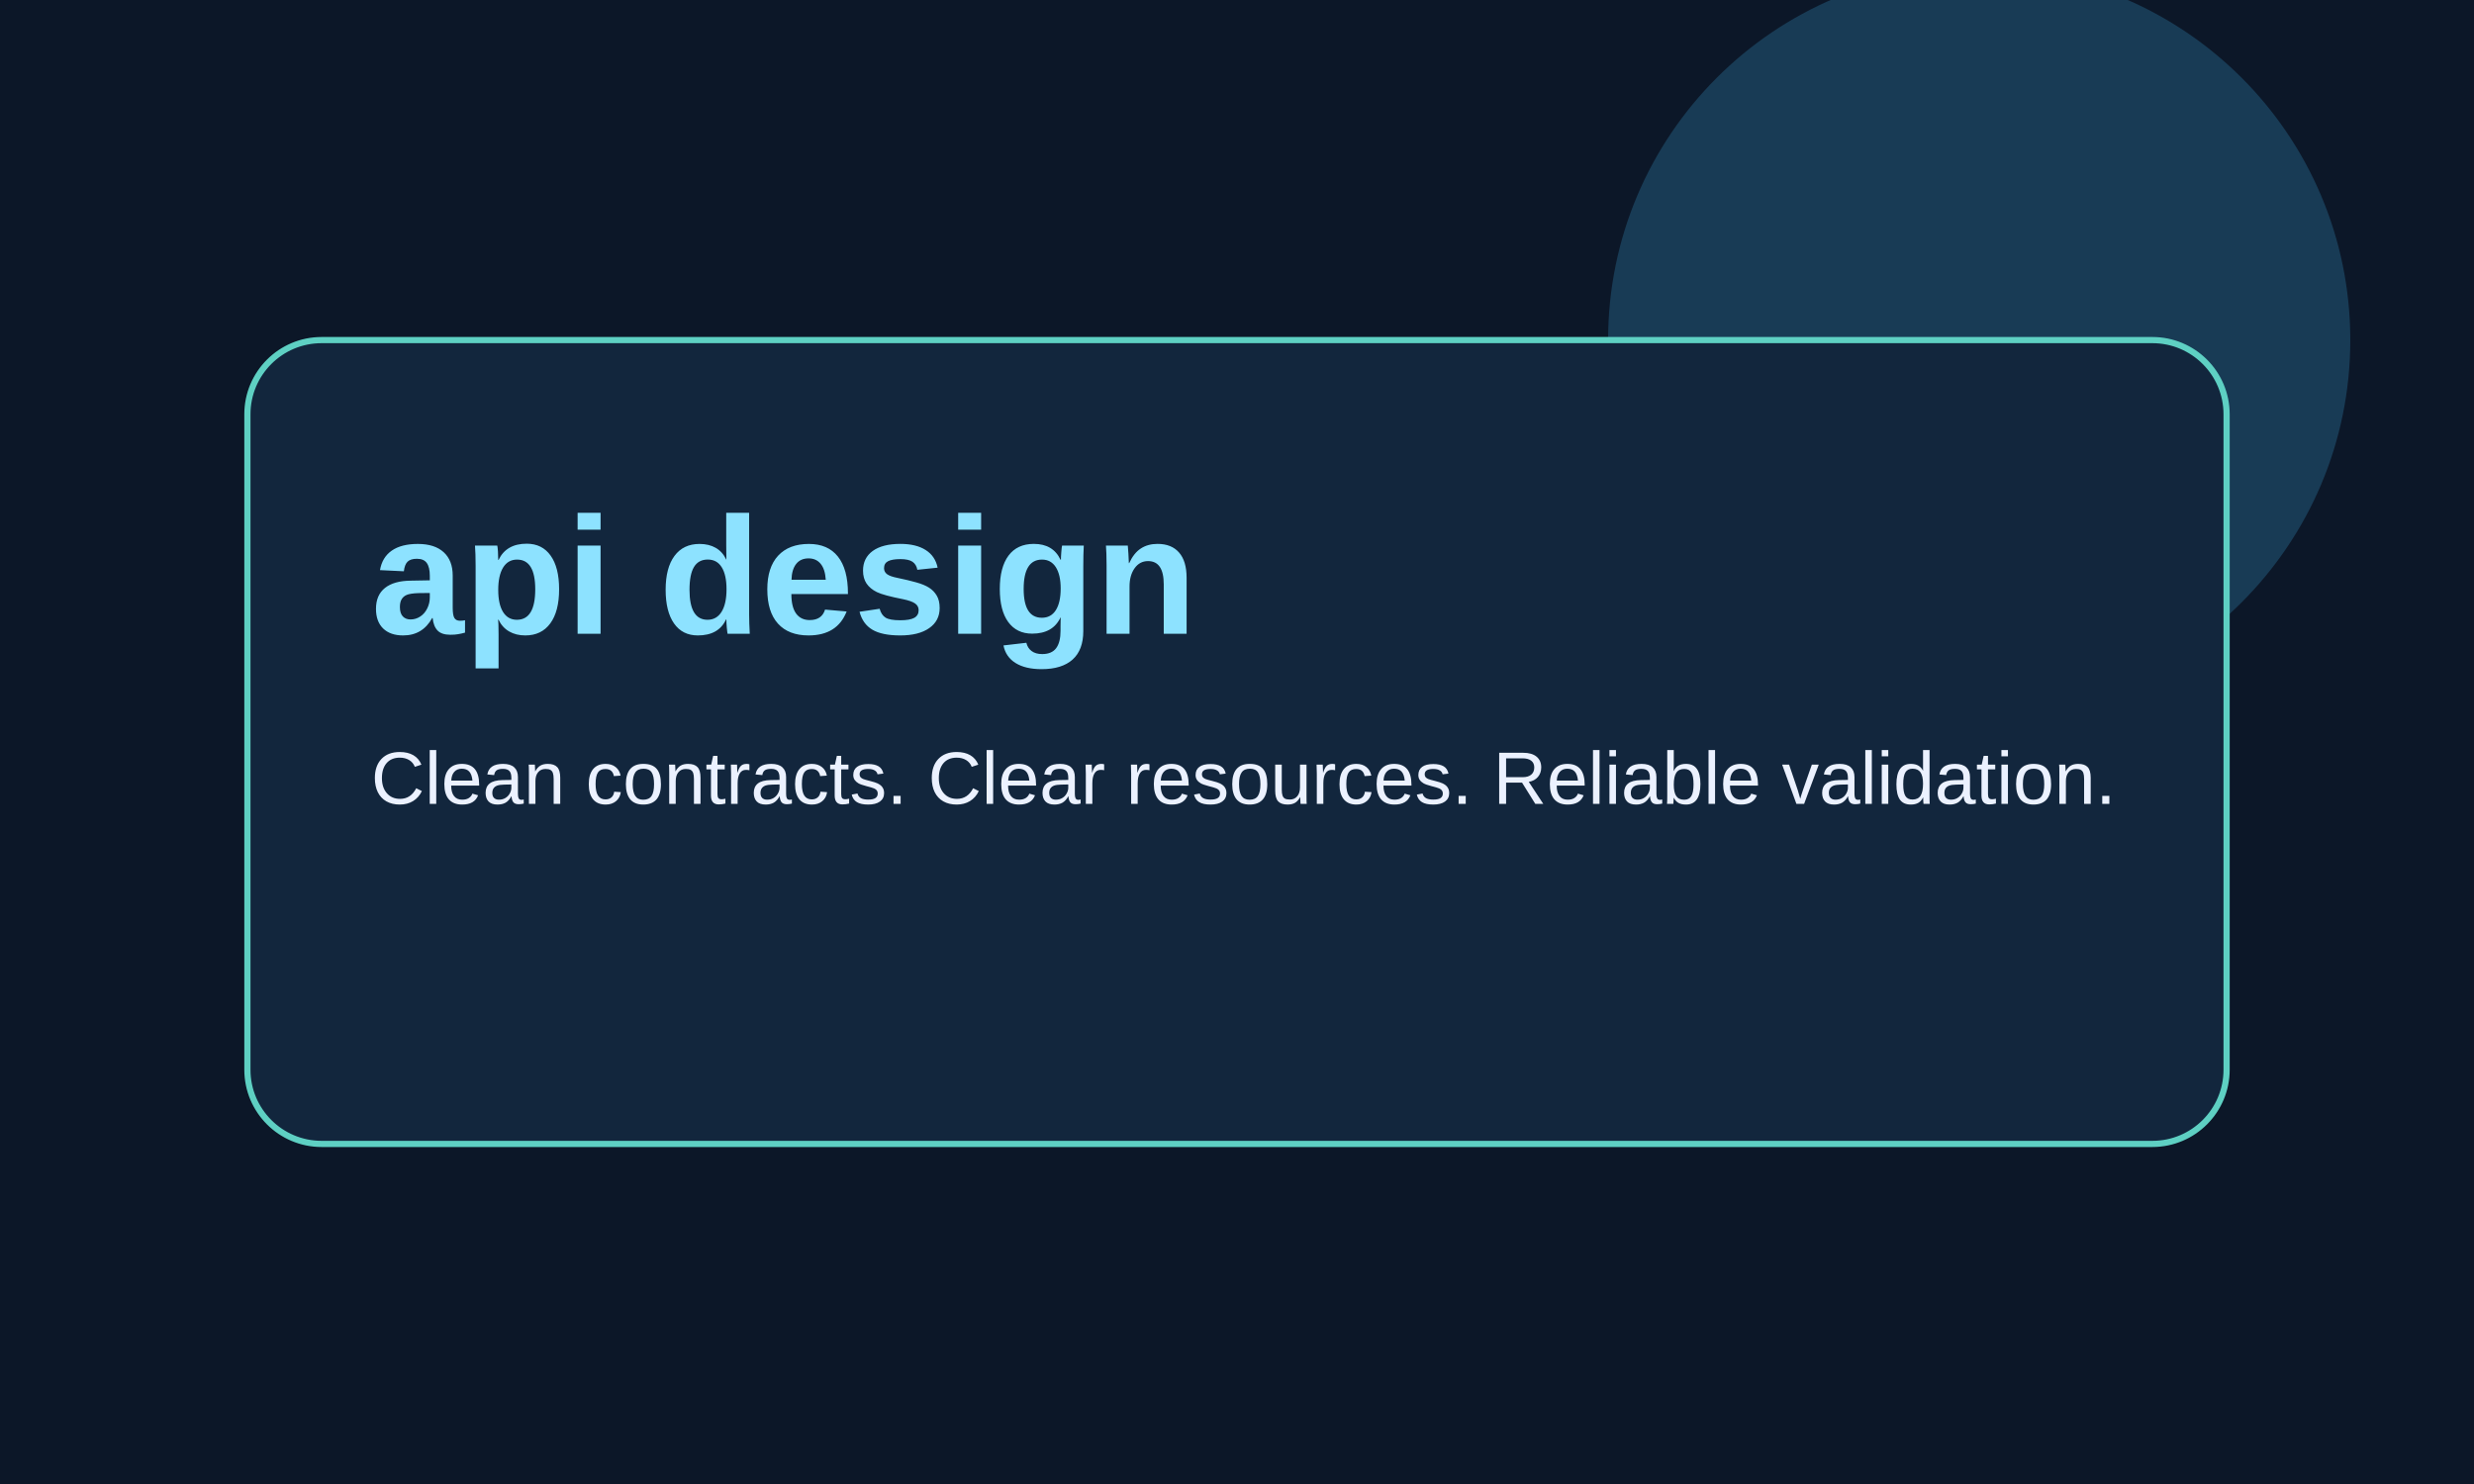
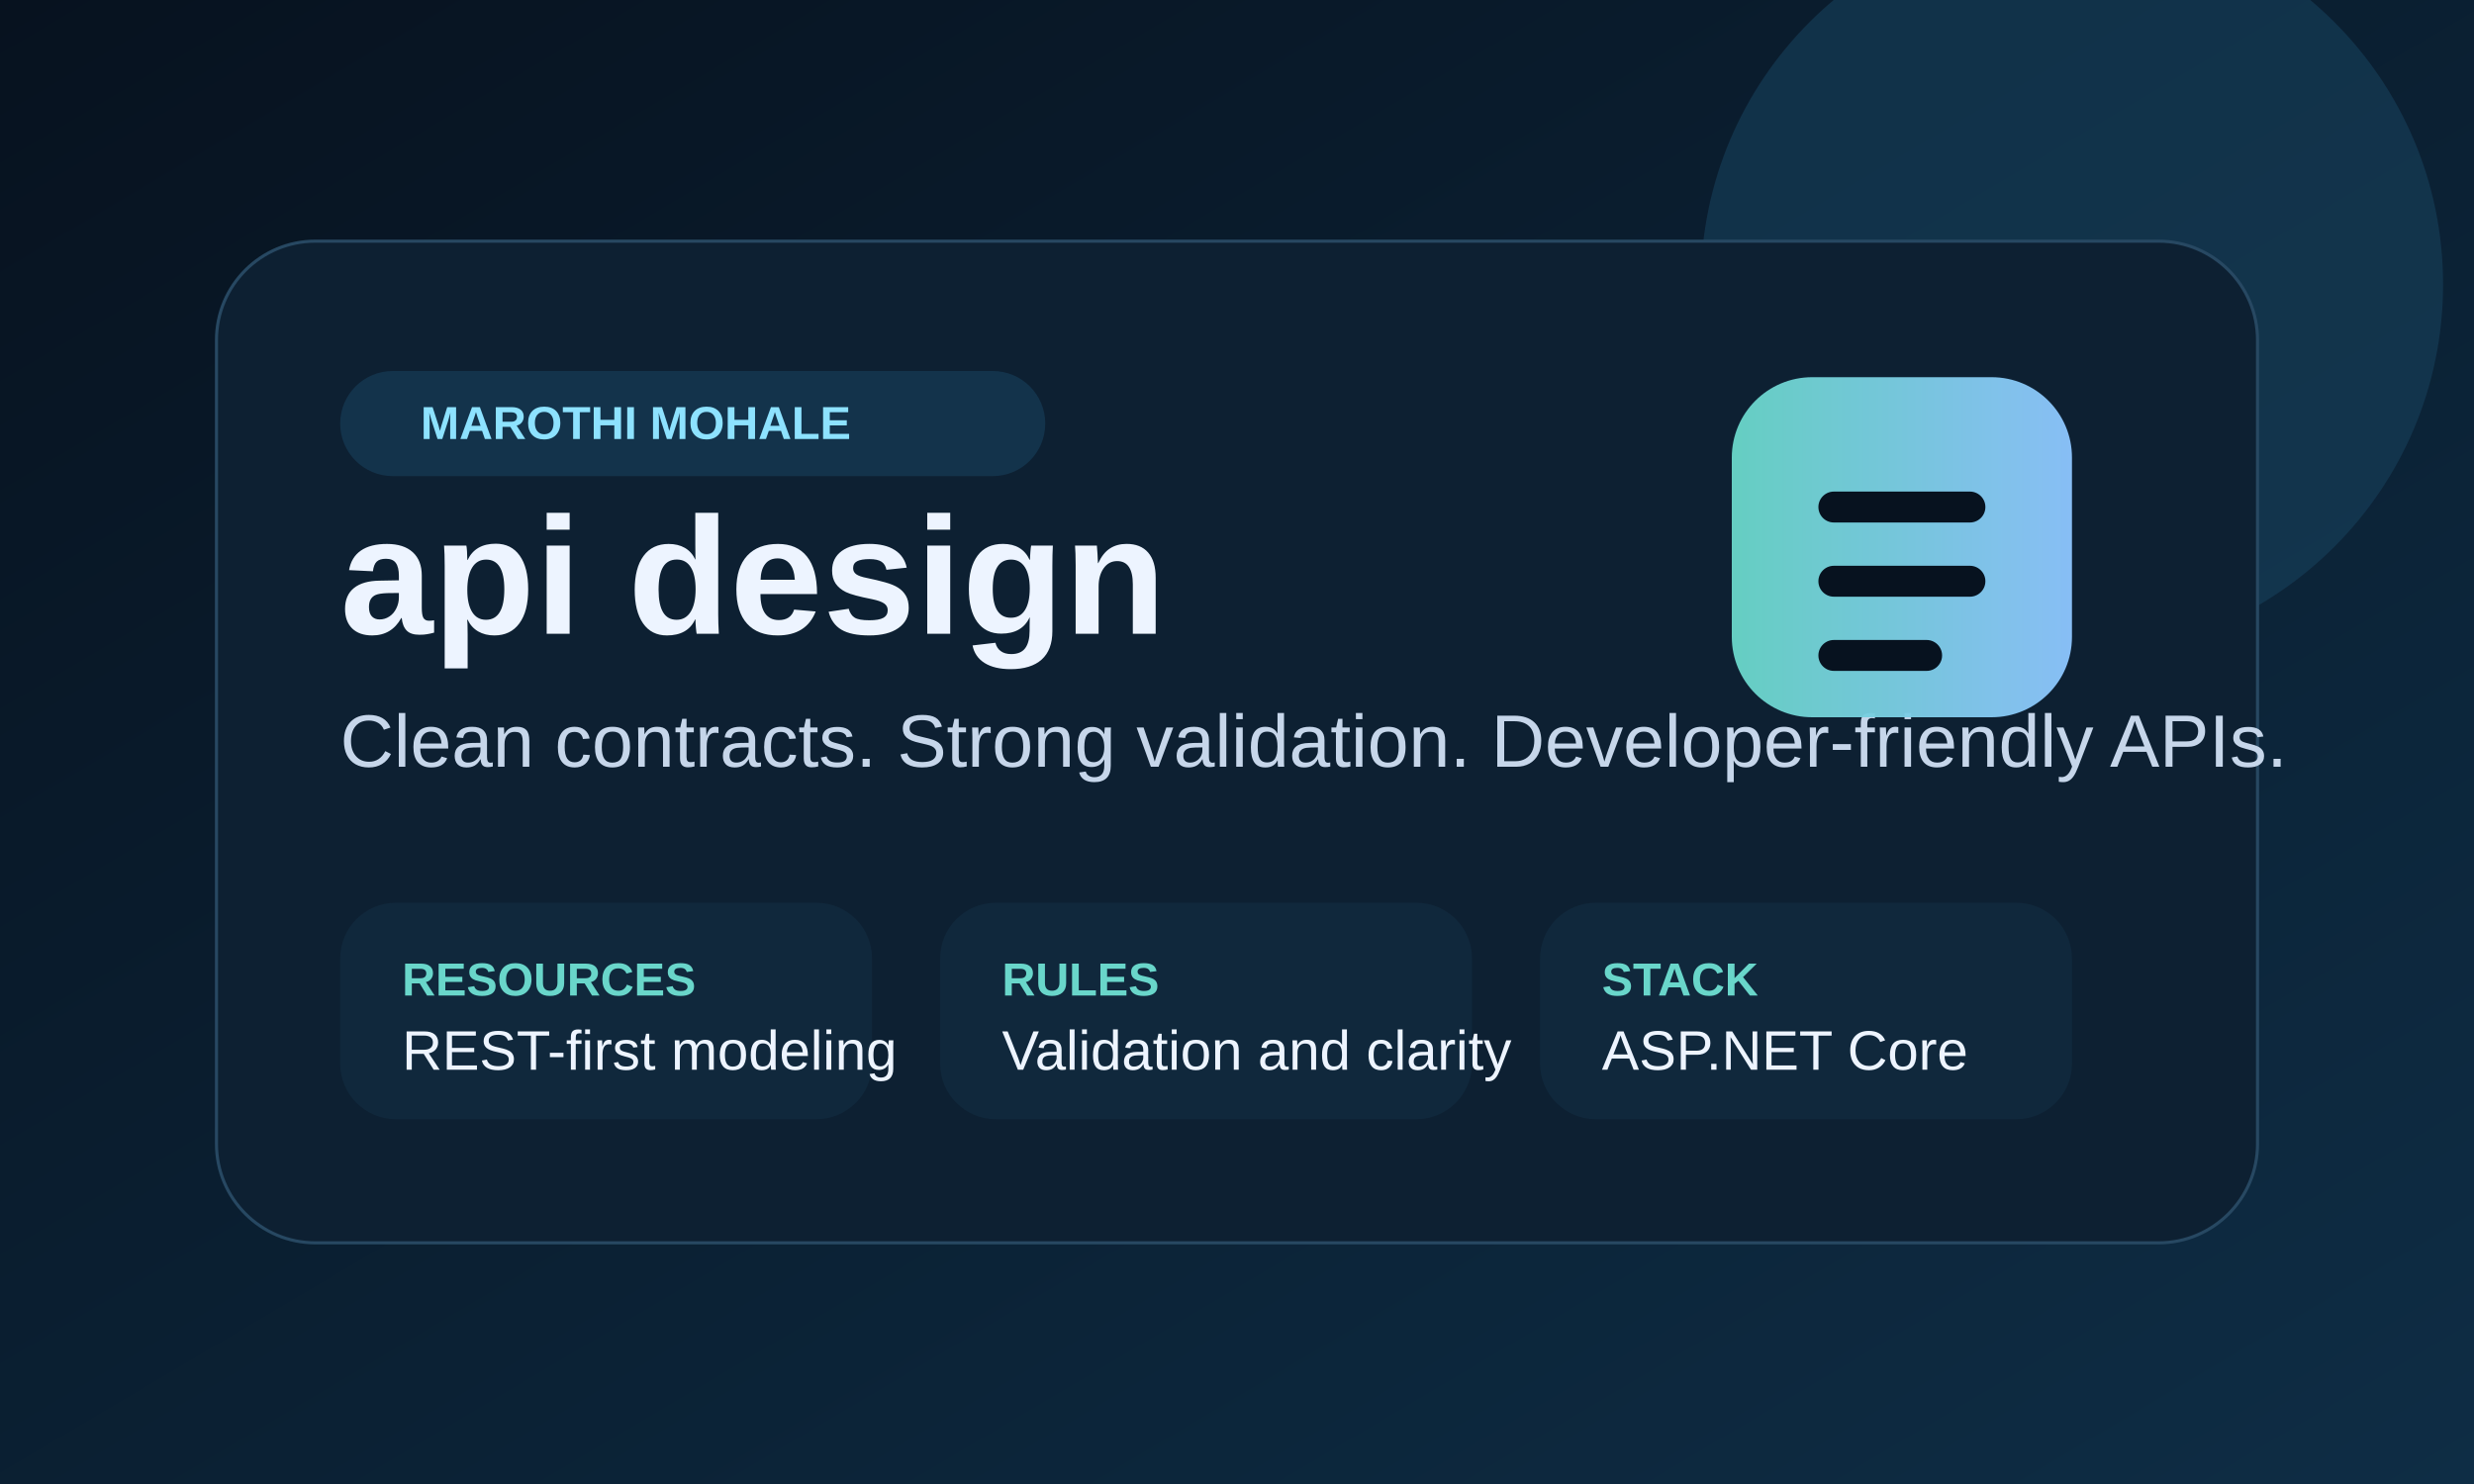
- <svg xmlns="http://www.w3.org/2000/svg" viewBox="0 0 800 480">
-   <rect width="800" height="480" fill="#0c1728" />
-   <circle cx="640" cy="110" r="120" fill="#183b55" />
-   <rect x="80" y="110" width="640" height="260" rx="24" fill="#12263d" stroke="#5ed0c3" stroke-width="2" />
-   <text x="120" y="205" fill="#8de2ff" font-family="Arial" font-size="54" font-weight="700">api design</text>
-   <text x="120" y="260" fill="#ebf1ff" font-family="Arial" font-size="24">Clean contracts. Clear resources. Reliable validation.</text>
+ <svg xmlns="http://www.w3.org/2000/svg" viewBox="0 0 800 480" role="img" aria-label="API Design project cover">
+   <defs>
+     <linearGradient id="bg" x1="0%" y1="0%" x2="100%" y2="100%">
+       <stop offset="0%" stop-color="#07121f" />
+       <stop offset="100%" stop-color="#0e2d45" />
+     </linearGradient>
+     <linearGradient id="accent" x1="0%" y1="0%" x2="100%" y2="0%">
+       <stop offset="0%" stop-color="#69d6ca" />
+       <stop offset="100%" stop-color="#8dc5ff" />
+     </linearGradient>
+   </defs>
+   <rect width="800" height="480" fill="url(#bg)" />
+   <circle cx="670" cy="92" r="120" fill="#163d58" opacity=".65" />
+   <rect x="70" y="78" width="660" height="324" rx="32" fill="#0d2032" stroke="#274862" />
+   <rect x="110" y="120" width="228" height="34" rx="17" fill="#13334b" />
+   <text x="136" y="142" fill="#8de2ff" font-family="Segoe UI, Arial, sans-serif" font-size="15" font-weight="700">MAROTHI MOHALE</text>
+   <text x="110" y="205" fill="#edf4ff" font-family="Segoe UI, Arial, sans-serif" font-size="54" font-weight="700">api design</text>
+   <text x="110" y="248" fill="#c6d6ea" font-family="Segoe UI, Arial, sans-serif" font-size="24">Clean contracts. Strong validation. Developer-friendly APIs.</text>
+   <rect x="110" y="292" width="172" height="70" rx="18" fill="#10283c" />
+   <rect x="304" y="292" width="172" height="70" rx="18" fill="#10283c" />
+   <rect x="498" y="292" width="172" height="70" rx="18" fill="#10283c" />
+   <text x="130" y="322" fill="#69d6ca" font-family="Segoe UI, Arial, sans-serif" font-size="15" font-weight="700">RESOURCES</text>
+   <text x="130" y="346" fill="#edf4ff" font-family="Segoe UI, Arial, sans-serif" font-size="18">REST-first modeling</text>
+   <text x="324" y="322" fill="#69d6ca" font-family="Segoe UI, Arial, sans-serif" font-size="15" font-weight="700">RULES</text>
+   <text x="324" y="346" fill="#edf4ff" font-family="Segoe UI, Arial, sans-serif" font-size="18">Validation and clarity</text>
+   <text x="518" y="322" fill="#69d6ca" font-family="Segoe UI, Arial, sans-serif" font-size="15" font-weight="700">STACK</text>
+   <text x="518" y="346" fill="#edf4ff" font-family="Segoe UI, Arial, sans-serif" font-size="18">ASP.NET Core</text>
+   <rect x="560" y="122" width="110" height="110" rx="26" fill="url(#accent)" opacity=".95" />
+   <path d="M593 164h44M593 188h44M593 212h30" stroke="#07121f" stroke-width="10" stroke-linecap="round" />
</svg>
